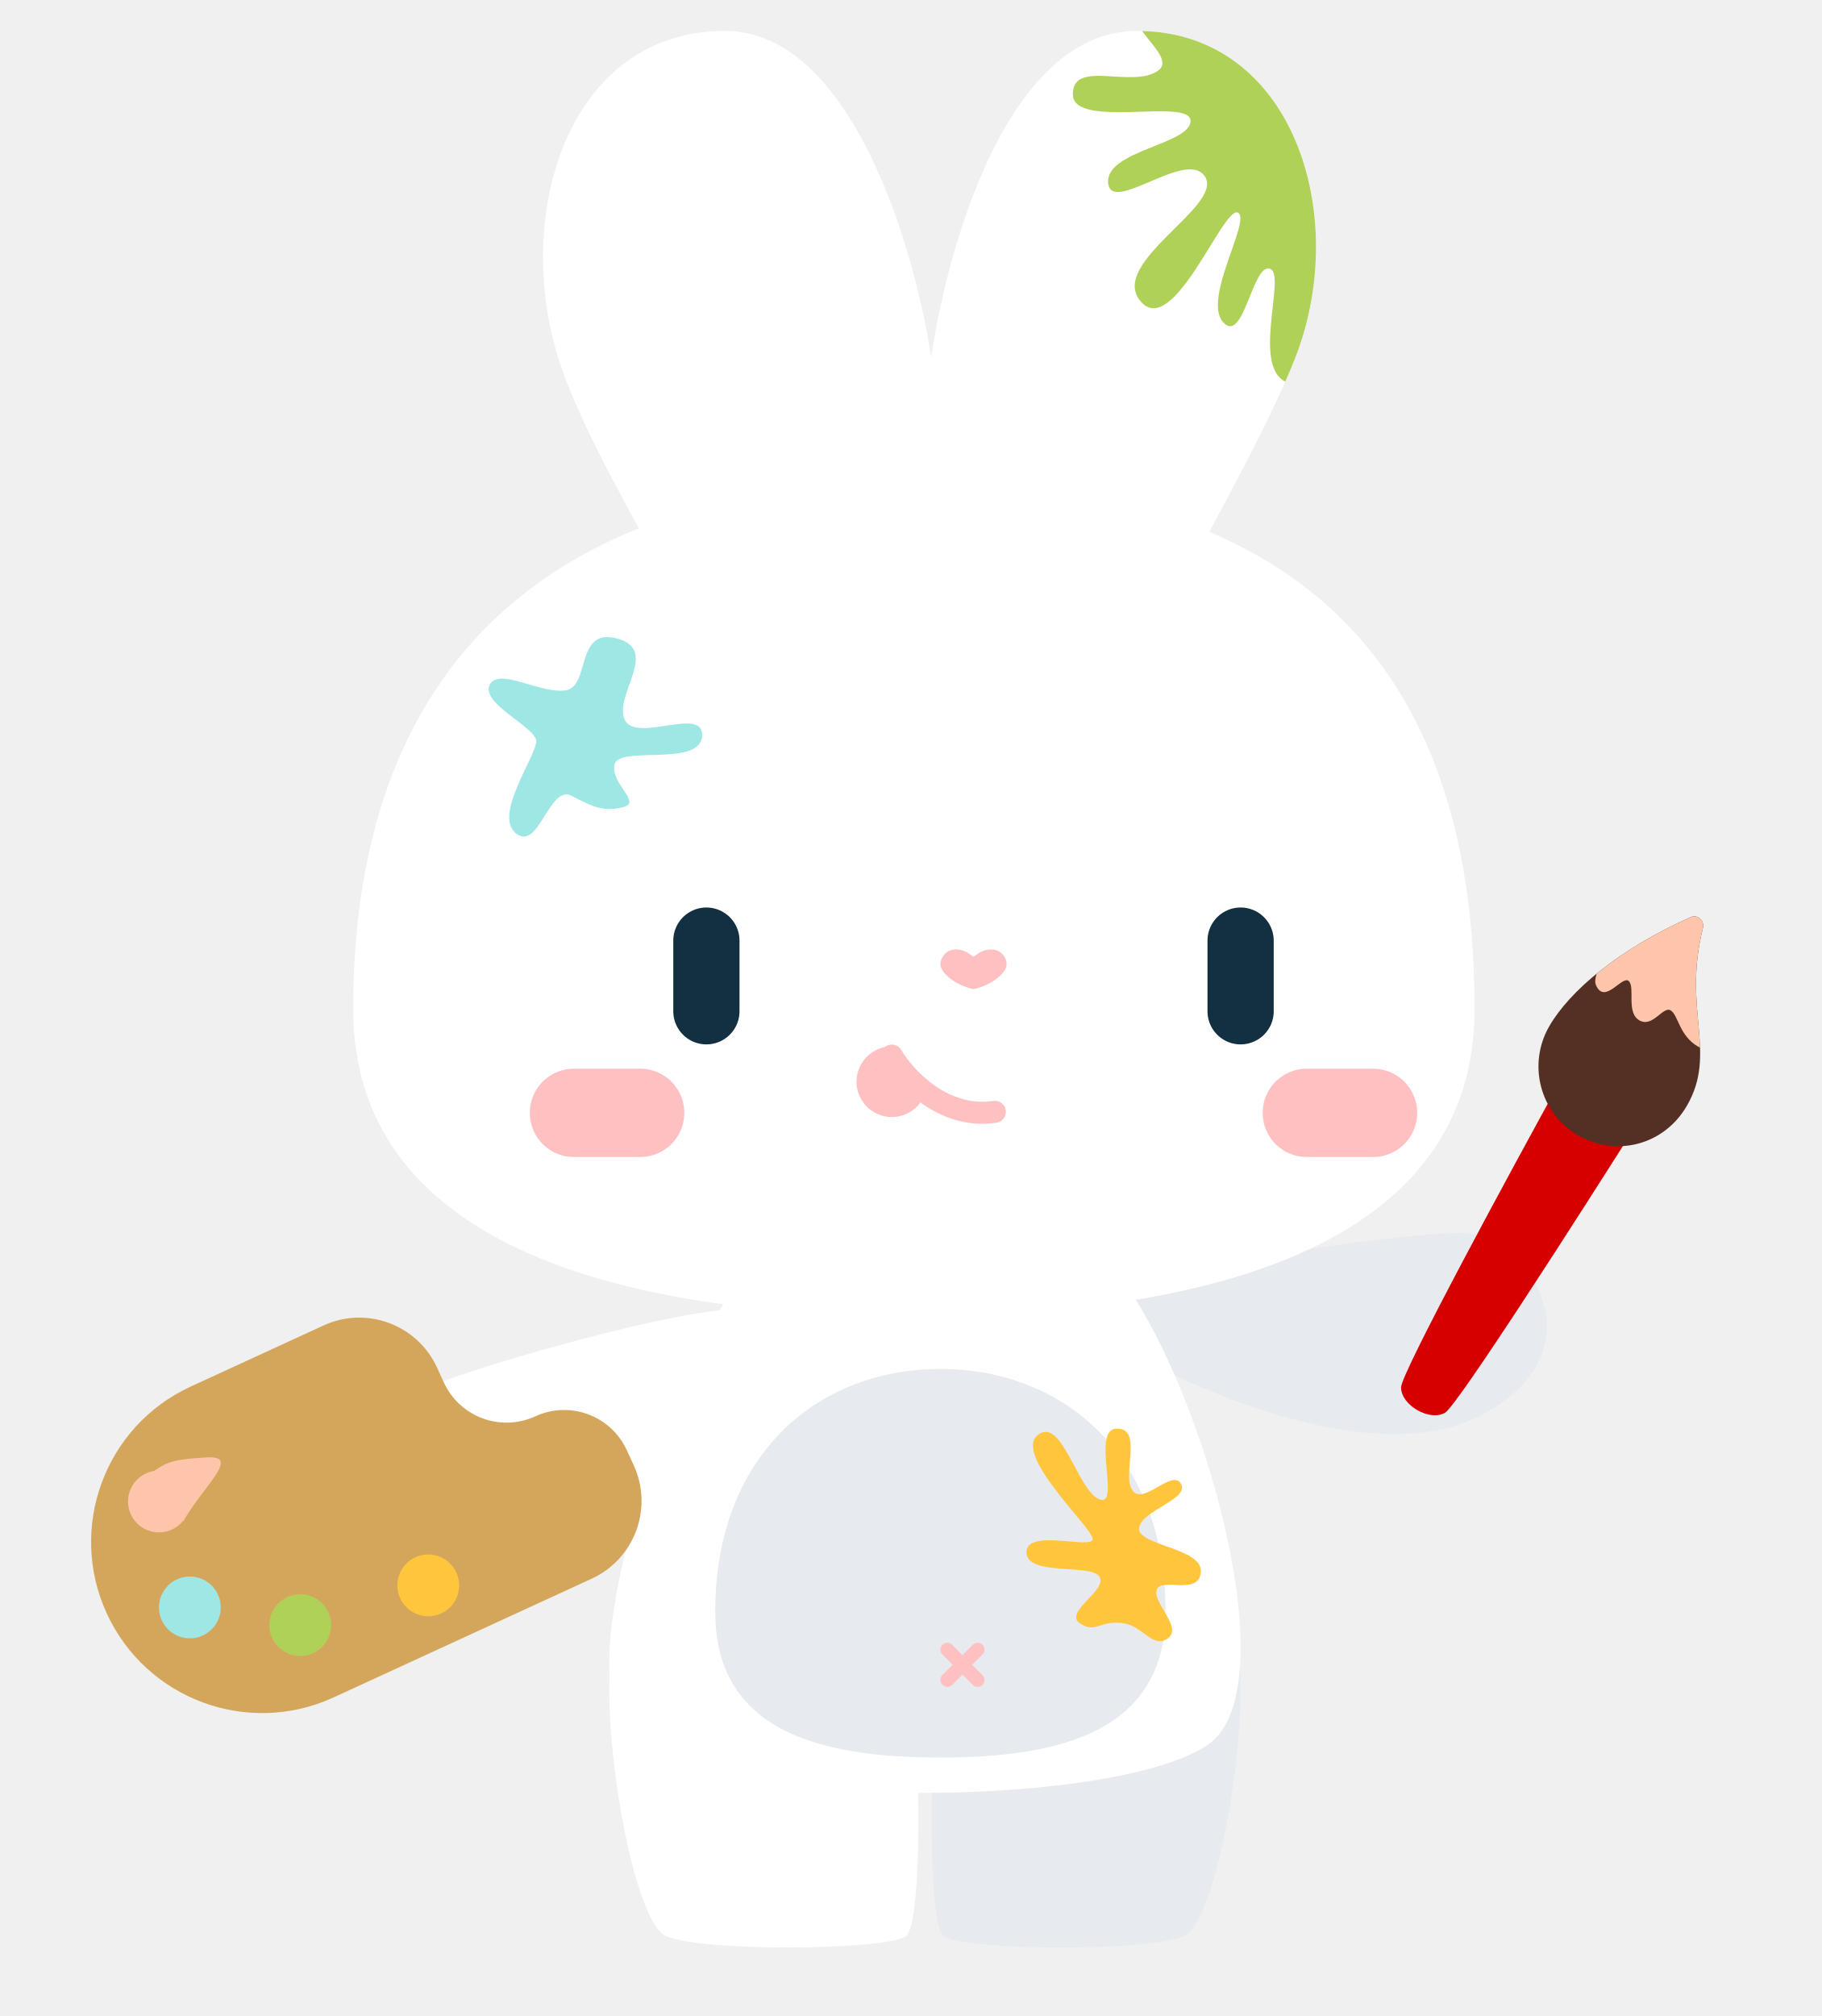
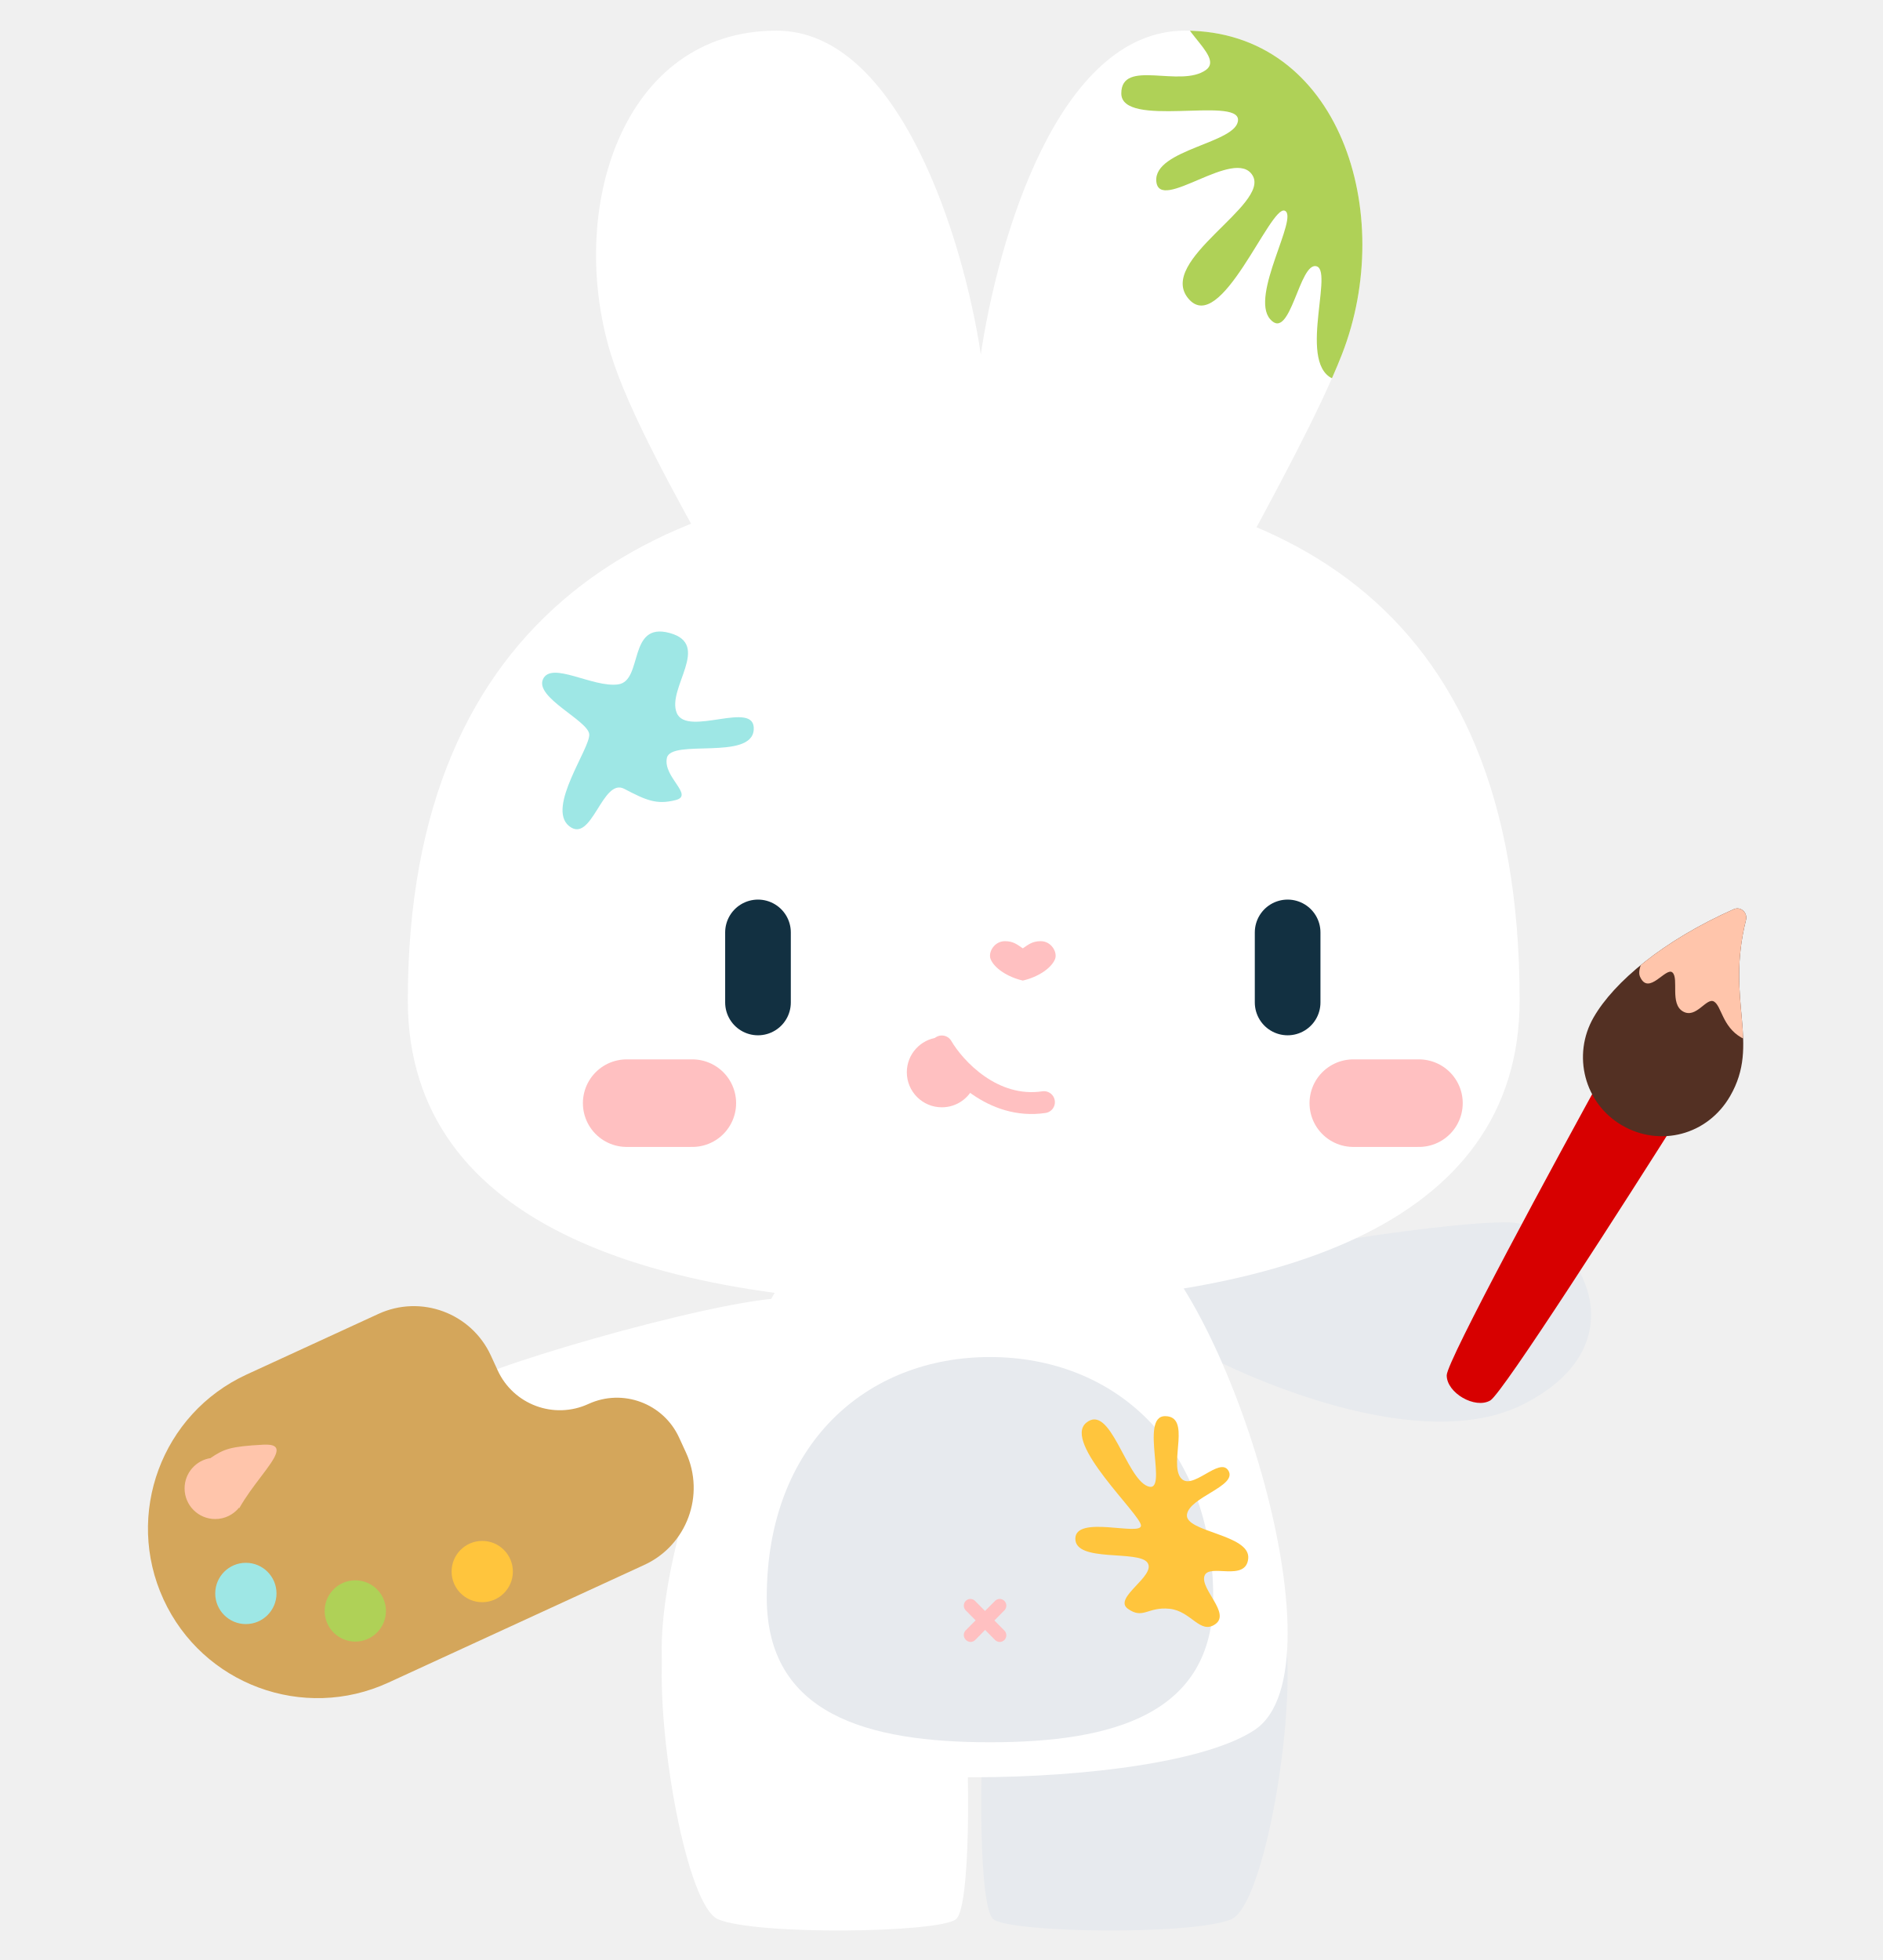
- <svg xmlns="http://www.w3.org/2000/svg" width="188" height="208" viewBox="0 0 188 208" fill="none">
-   <g id="art major bunny">
-     <path id="Vector 21" d="M152.55 146.167C142.035 151.468 123.962 143.798 116.239 139.301C115.8 138.391 115.096 136.039 115.793 133.907C116.665 131.242 144.545 127.035 151.114 127.228C157.683 127.421 165.693 139.539 152.55 146.167Z" fill="#E7EAEE" />
-     <path id="Vector 19" d="M122.143 199.773C125.41 198.437 128.592 180.634 127.947 171.771L96.559 176.781C95.914 183.974 95.871 198.643 97.419 199.773C99.354 201.186 118.058 201.443 122.143 199.773Z" fill="#E7EAEE" />
-     <path id="Vector 17" d="M124.596 180.054C134.365 173.558 121.159 133.034 111.618 127.93C102.076 122.826 86.556 123.599 79.741 127.93C72.925 132.261 56.083 173.403 65.852 180.054C75.621 186.705 114.827 186.55 124.596 180.054Z" fill="white" />
-     <path id="Vector 18" d="M68.766 199.773C65.498 198.437 62.316 180.634 62.961 171.771L94.349 176.781C94.994 183.974 95.037 198.643 93.489 199.773C91.554 201.186 72.85 201.443 68.766 199.773Z" fill="white" />
-     <path id="Ellipse 19" d="M120.285 166.265C120.285 178.419 109.882 181.338 97.048 181.338C84.215 181.338 73.811 178.419 73.811 166.265C73.811 150.287 84.215 141.243 97.048 141.243C109.882 141.243 120.285 150.287 120.285 166.265Z" fill="#E7EAEE" />
-     <path id="Vector" d="M97.764 174.049C97.858 174.05 97.951 174.032 98.037 173.997C98.124 173.962 98.203 173.91 98.269 173.844L101.434 170.661C101.551 170.525 101.612 170.351 101.605 170.173C101.598 169.995 101.524 169.826 101.397 169.7C101.27 169.574 101.1 169.501 100.921 169.494C100.742 169.487 100.567 169.547 100.431 169.663L97.259 172.811C97.193 172.877 97.14 172.955 97.104 173.042C97.068 173.128 97.049 173.22 97.049 173.314C97.049 173.407 97.068 173.5 97.104 173.586C97.14 173.672 97.193 173.75 97.259 173.816C97.323 173.887 97.401 173.944 97.488 173.984C97.575 174.024 97.669 174.046 97.764 174.049Z" fill="#FFC0C1" />
-     <path id="Vector_2" d="M100.895 174.049C100.988 174.05 101.08 174.032 101.166 173.997C101.252 173.962 101.331 173.91 101.396 173.845C101.463 173.779 101.515 173.701 101.551 173.615C101.587 173.529 101.605 173.437 101.605 173.344C101.605 173.25 101.587 173.158 101.551 173.072C101.515 172.986 101.463 172.908 101.396 172.843L98.256 169.702C98.191 169.636 98.113 169.583 98.027 169.547C97.941 169.512 97.848 169.493 97.755 169.493C97.662 169.493 97.57 169.512 97.484 169.547C97.398 169.583 97.32 169.636 97.254 169.702C97.123 169.834 97.049 170.013 97.049 170.199C97.049 170.386 97.123 170.565 97.254 170.697L100.401 173.845C100.533 173.975 100.71 174.049 100.895 174.049Z" fill="#FFC0C1" />
-     <path id="Vector 9" d="M57.593 36.889C61.238 48.704 76.845 71.836 80.146 81.509H111.356C114.658 71.836 129.062 48.704 133.682 36.889C139.412 22.235 133.453 3.19 117.356 3.19C104.066 3.19 97.841 25.136 96.093 36.889C94.345 25.136 87.664 3.19 74.83 3.19C58.733 3.19 52.954 21.854 57.593 36.889Z" fill="white" />
-     <path id="Ellipse 9" d="M152.179 104.111C152.179 127.891 126.103 135.776 94.41 135.776C62.718 135.776 36.45 127.891 36.45 104.111C36.45 63.565 62.718 49.663 94.41 49.663C126.103 49.663 152.179 61.634 152.179 104.111Z" fill="white" />
-     <path id="Vector 7" d="M72.9 97.048V104.338" stroke="#123041" stroke-width="6.834" stroke-linecap="round" />
-     <path id="Vector 8" d="M128.031 97.048V104.338" stroke="#123041" stroke-width="6.834" stroke-linecap="round" />
-     <path id="Line 3" d="M59.231 114.818H66.066" stroke="#FFC0C1" stroke-width="9.113" stroke-linecap="round" />
-     <path id="Line 4" d="M134.866 114.818H141.7" stroke="#FFC0C1" stroke-width="9.113" stroke-linecap="round" />
-     <path id="Vector 10" d="M98.603 97.959C99.497 97.959 99.907 98.332 100.466 98.705C101.025 98.332 101.435 97.959 102.329 97.959C103.447 97.959 104.097 99.131 103.82 99.823C103.447 100.755 102.081 101.687 100.466 102.06C98.852 101.687 97.485 100.755 97.113 99.823C96.836 99.131 97.485 97.959 98.603 97.959Z" fill="#FFC0C1" />
-     <path id="Vector 936" d="M92.037 108.914C93.356 111.179 97.329 115.511 102.666 114.712" stroke="#FFC0C1" stroke-width="2.278" stroke-linecap="round" stroke-linejoin="round" />
-     <path id="Subtract" fill-rule="evenodd" clip-rule="evenodd" d="M91.634 107.982C89.811 108.182 88.392 109.728 88.392 111.605C88.392 113.618 90.024 115.25 92.037 115.25C93.585 115.25 94.909 114.284 95.437 112.922C93.253 112.602 91.581 110.809 91.581 108.645C91.581 108.419 91.6 108.198 91.634 107.982Z" fill="#FFC0C1" />
-     <path id="Vector 20" d="M49.108 161.615C60.87 162.172 74.249 147.803 79.469 140.549C79.499 139.539 79.183 137.104 77.678 135.441C75.796 133.363 48.621 140.882 42.701 143.735C36.781 146.589 34.404 160.92 49.108 161.615Z" fill="white" />
-     <path id="Rectangle 1610" d="M55.246 146.128C51.675 147.771 47.449 146.207 45.806 142.636L45.093 141.084C43.056 136.656 37.816 134.718 33.388 136.754L19.68 143.058C10.824 147.131 6.947 157.612 11.02 166.468C15.093 175.324 25.574 179.202 34.43 175.129L61.069 162.877C65.497 160.841 67.436 155.6 65.399 151.172L64.685 149.62C63.043 146.049 58.817 144.486 55.246 146.128Z" fill="#D4A65B" />
-     <path id="Vector 937" d="M144.59 143.141C144.597 141.671 155.822 120.953 161.434 110.777L169.326 115.333C163.122 125.167 150.397 145.02 149.128 145.761C147.541 146.686 144.582 144.977 144.59 143.141Z" fill="#D70000" />
-     <path id="Ellipse 781" d="M174.094 114.077C171.731 118.17 166.778 119.405 162.856 117.14C158.933 114.875 157.605 109.832 159.889 105.876C162.004 102.213 167.098 97.909 174.482 94.626C175.191 94.311 175.932 94.998 175.742 95.751C173.611 104.208 177.263 108.588 174.094 114.077Z" fill="#533023" />
-     <g id="Group 1261">
-       <mask id="mask0_2104_1079" style="mask-type:alpha" maskUnits="userSpaceOnUse" x="158" y="94" width="18" height="25">
-         <path id="Ellipse 782" d="M174.093 114.078C171.73 118.171 166.778 119.405 162.855 117.141C158.933 114.876 157.604 109.833 159.888 105.877C162.003 102.214 167.098 97.91 174.481 94.627C175.191 94.312 175.931 94.999 175.741 95.752C173.611 104.209 177.262 108.589 174.093 114.078Z" fill="#533023" />
-       </mask>
-       <g mask="url(#mask0_2104_1079)">
-         <path id="Vector 938" d="M164.703 101.635C163.987 99.959 168.728 94.664 171.187 92.226L178.99 91.47L181.27 106.202C179.919 107.175 176.822 108.895 175.243 107.983C173.27 106.844 173.195 104.697 172.406 104.241C171.617 103.785 170.561 106.069 169.18 105.272C167.799 104.475 168.771 101.879 168.096 101.226C167.421 100.574 165.598 103.73 164.703 101.635Z" fill="#FFC5AB" />
-       </g>
-     </g>
-     <path id="Vector 939" d="M63.705 65.882C59.303 64.683 60.976 70.881 58.333 71.234C55.69 71.588 51.408 68.782 50.523 70.687C49.639 72.592 55.18 74.974 55.332 76.407C55.485 77.84 50.856 84.054 53.234 85.975C55.611 87.895 56.68 80.9 58.981 82.104C61.282 83.309 62.346 83.775 64.321 83.276C66.297 82.776 62.98 80.882 63.42 78.88C63.859 76.877 72.217 79.177 72.456 75.964C72.694 72.751 65.514 76.774 64.445 74.207C63.375 71.64 68.107 67.081 63.705 65.882Z" fill="#9EE7E5" />
-     <g id="Group 1262">
-       <mask id="mask1_2104_1079" style="mask-type:alpha" maskUnits="userSpaceOnUse" x="56" y="3" width="80" height="79">
-         <path id="Vector 941" d="M57.592 36.89C61.237 48.705 76.844 71.837 80.145 81.51H111.355C114.657 71.837 129.061 48.705 133.681 36.89C139.411 22.236 133.452 3.191 117.355 3.191C104.065 3.191 97.84 25.137 96.092 36.89C94.344 25.137 87.663 3.191 74.829 3.191C58.733 3.191 52.953 21.855 57.592 36.89Z" fill="white" />
-       </mask>
-       <g mask="url(#mask1_2104_1079)">
-         <path id="Vector 940" d="M119.526 7.282C121.652 5.757 115.273 2.401 117.096 -0.345C118.614 -2.786 120.741 -0.04 124.386 -0.346C126.074 -0.487 126.003 -0.628 125.711 -0.709C124.911 -0.809 125.421 -0.789 125.711 -0.709C125.841 -0.693 126.004 -0.673 126.208 -0.65C128.395 -0.406 129.144 1.892 129.246 3.011L141.699 24.369C140.586 29.657 137.386 40.112 133.498 39.624C128.638 39.014 132.891 28.335 131.068 27.725C129.246 27.115 128.334 35.658 126.208 33.217C124.082 30.776 129.246 22.538 127.727 21.928C126.208 21.318 121.044 35.048 117.703 31.081C114.362 27.115 126.208 21.318 124.386 18.267C122.563 15.215 114.666 22.233 114.362 18.877C114.058 15.521 122.867 14.91 122.867 12.469C122.867 10.028 110.717 13.385 110.717 9.723C110.717 6.062 116.863 9.193 119.526 7.282Z" fill="#AFD157" />
-       </g>
-     </g>
-     <path id="Vector 942" d="M113.451 154.686C111.173 153.775 109.578 146.029 107.072 148.08C104.566 150.131 112.767 157.647 112.767 158.786C112.767 159.925 105.933 157.647 105.933 160.153C105.933 162.659 112.54 161.292 113.451 162.659C114.362 164.026 109.806 166.304 111.401 167.443C112.995 168.582 113.451 167.215 115.729 167.443C118.007 167.671 118.918 170.177 120.513 169.038C122.108 167.899 118.918 165.393 119.374 164.026C119.83 162.659 123.702 164.71 123.93 162.204C124.158 159.698 117.324 159.47 117.552 157.647C117.779 155.825 122.791 154.686 121.88 153.091C120.969 151.496 118.007 155.369 116.868 153.775C115.729 152.18 118.007 147.396 115.273 147.396C112.54 147.396 115.729 155.598 113.451 154.686Z" fill="#FFC53D" />
-     <ellipse id="Ellipse 783" cx="19.593" cy="165.848" rx="3.189" ry="3.189" fill="#9EE7E5" />
-     <ellipse id="Ellipse 785" cx="30.983" cy="167.671" rx="3.189" ry="3.189" fill="#AFD157" />
-     <ellipse id="Ellipse 786" cx="44.196" cy="163.57" rx="3.189" ry="3.189" fill="#FFC53D" />
-     <path id="Union" fill-rule="evenodd" clip-rule="evenodd" d="M15.947 151.732C17.314 150.821 17.952 150.547 21.415 150.365C23.782 150.241 22.699 151.671 21.122 153.753C20.392 154.717 19.557 155.819 18.909 156.972L18.881 156.923C18.296 157.644 17.403 158.104 16.403 158.104C14.642 158.104 13.214 156.676 13.214 154.915C13.214 153.303 14.409 151.971 15.96 151.756L15.947 151.732Z" fill="#FFC5AB" />
+ <svg xmlns="http://www.w3.org/2000/svg" width="196" height="204" viewBox="0 0 196 204" fill="none">
+   <path d="M158.55 146.167C148.035 151.469 129.962 143.799 122.239 139.301C121.8 138.391 121.096 136.039 121.793 133.907C122.665 131.242 150.545 127.035 157.114 127.228C163.683 127.422 171.693 139.54 158.55 146.167Z" fill="#E7EAEE" />
+   <path d="M128.143 199.773C131.411 198.438 134.592 180.634 133.947 171.771L102.559 176.781C101.914 183.974 101.871 198.643 103.419 199.773C105.354 201.186 124.058 201.443 128.143 199.773Z" fill="#E7EAEE" />
+   <path d="M130.596 180.054C140.365 173.558 127.159 133.034 117.618 127.93C108.076 122.826 92.557 123.599 85.741 127.93C78.925 132.261 62.083 173.403 71.852 180.054C81.621 186.705 120.827 186.55 130.596 180.054Z" fill="white" />
+   <path d="M74.766 199.773C71.498 198.438 68.316 180.634 68.961 171.771L100.349 176.781C100.994 183.974 101.037 198.643 99.489 199.773C97.554 201.186 78.85 201.443 74.766 199.773Z" fill="white" />
+   <path d="M126.285 166.265C126.285 178.419 115.882 181.338 103.049 181.338C90.215 181.338 79.812 178.419 79.812 166.265C79.812 150.287 90.215 141.243 103.049 141.243C115.882 141.243 126.285 150.287 126.285 166.265Z" fill="#E7EAEE" />
+   <path d="M101.017 170.896C101.108 170.896 101.198 170.879 101.283 170.844C101.367 170.809 101.443 170.758 101.508 170.694L104.584 167.568C104.697 167.435 104.756 167.265 104.75 167.09C104.743 166.915 104.671 166.749 104.548 166.625C104.425 166.502 104.26 166.429 104.086 166.422C103.912 166.416 103.742 166.475 103.609 166.589L100.526 169.68C100.462 169.745 100.41 169.821 100.375 169.906C100.34 169.991 100.322 170.081 100.322 170.173C100.322 170.265 100.34 170.356 100.375 170.44C100.41 170.525 100.462 170.602 100.526 170.666C100.589 170.736 100.664 170.792 100.749 170.831C100.833 170.871 100.924 170.892 101.017 170.896Z" fill="#FFC0C1" />
+   <path d="M104.06 170.896C104.151 170.896 104.24 170.879 104.324 170.844C104.407 170.81 104.483 170.759 104.547 170.695C104.612 170.63 104.663 170.554 104.697 170.469C104.732 170.385 104.75 170.294 104.75 170.203C104.75 170.111 104.732 170.021 104.697 169.936C104.663 169.852 104.612 169.775 104.547 169.711L101.495 166.627C101.432 166.562 101.356 166.51 101.272 166.475C101.189 166.44 101.099 166.422 101.008 166.422C100.918 166.422 100.828 166.44 100.745 166.475C100.661 166.51 100.585 166.562 100.521 166.627C100.394 166.757 100.322 166.932 100.322 167.115C100.322 167.298 100.394 167.474 100.521 167.604L103.58 170.695C103.708 170.823 103.88 170.895 104.06 170.896V170.896Z" fill="#FFC0C1" />
+   <path d="M63.593 36.889C67.238 48.704 82.845 71.836 86.146 81.509H117.356C120.658 71.836 135.062 48.704 139.682 36.889C145.412 22.235 139.453 3.19 123.356 3.19C110.066 3.19 103.841 25.136 102.093 36.889C100.345 25.136 93.664 3.19 80.83 3.19C64.734 3.19 58.954 21.854 63.593 36.889Z" fill="white" />
+   <path d="M158.179 104.111C158.179 127.891 132.103 135.776 100.411 135.776C68.718 135.776 42.45 127.891 42.45 104.111C42.45 63.565 68.718 49.663 100.411 49.663C132.103 49.663 158.179 61.634 158.179 104.111Z" fill="white" />
+   <path d="M78.9 97.048V104.338" stroke="#123041" stroke-width="6.834" stroke-linecap="round" />
+   <path d="M134.031 97.048V104.338" stroke="#123041" stroke-width="6.834" stroke-linecap="round" />
+   <path d="M65.231 114.818H72.066" stroke="#FFC0C1" stroke-width="9.113" stroke-linecap="round" />
+   <path d="M140.866 114.818H147.7" stroke="#FFC0C1" stroke-width="9.113" stroke-linecap="round" />
+   <path d="M104.603 97.959C105.497 97.959 105.907 98.332 106.466 98.705C107.025 98.332 107.435 97.959 108.329 97.959C109.447 97.959 110.096 99.131 109.82 99.823C109.447 100.755 108.081 101.687 106.466 102.06C104.851 101.687 103.485 100.755 103.113 99.823C102.836 99.131 103.485 97.959 104.603 97.959Z" fill="#FFC0C1" />
+   <path d="M98.037 108.914C99.356 111.179 103.329 115.511 108.666 114.712" stroke="#FFC0C1" stroke-width="2.278" stroke-linecap="round" stroke-linejoin="round" />
+   <path fill-rule="evenodd" clip-rule="evenodd" d="M97.635 107.982C95.811 108.182 94.392 109.728 94.392 111.605C94.392 113.618 96.024 115.25 98.037 115.25C99.586 115.25 100.909 114.284 101.437 112.922C99.253 112.602 97.582 110.809 97.582 108.645C97.582 108.419 97.6 108.198 97.635 107.982Z" fill="#FFC0C1" />
+   <path d="M55.108 161.615C66.87 162.172 80.249 147.803 85.469 140.548C85.499 139.539 85.183 137.103 83.678 135.441C81.796 133.363 54.621 140.882 48.701 143.735C42.781 146.589 40.404 160.919 55.108 161.615Z" fill="white" />
+   <path d="M61.246 146.128C57.675 147.77 53.449 146.207 51.806 142.636L51.093 141.084C49.056 136.656 43.816 134.717 39.388 136.754L25.68 143.058C16.824 147.131 12.947 157.612 17.02 166.468V166.468C21.093 175.324 31.574 179.201 40.43 175.128L67.069 162.877C71.497 160.84 73.435 155.6 71.399 151.172L70.685 149.62C69.043 146.049 64.817 144.486 61.246 146.128V146.128Z" fill="#D4A65B" />
+   <path d="M150.59 143.141C150.597 141.671 161.822 120.953 167.434 110.777L175.326 115.333C169.122 125.167 156.397 145.02 155.128 145.761C153.541 146.686 150.582 144.977 150.59 143.141Z" fill="#D70000" />
+   <path d="M180.094 114.077C177.731 118.17 172.778 119.405 168.856 117.14C164.933 114.875 163.605 109.832 165.889 105.876C168.004 102.213 173.098 97.909 180.482 94.626C181.191 94.311 181.932 94.998 181.742 95.751C179.611 104.208 183.263 108.588 180.094 114.077Z" fill="#533023" />
+   <mask id="mask0_4002_555" style="mask-type:alpha" maskUnits="userSpaceOnUse" x="164" y="94" width="18" height="25">
+     <path d="M180.093 114.078C177.73 118.171 172.778 119.405 168.855 117.141C164.933 114.876 163.604 109.833 165.888 105.877C168.003 102.214 173.098 97.91 180.481 94.627C181.191 94.312 181.931 94.999 181.742 95.752C179.611 104.209 183.263 108.589 180.093 114.078Z" fill="#533023" />
+   </mask>
+   <g mask="url(#mask0_4002_555)">
+     <path d="M170.703 101.635C169.987 99.959 174.728 94.664 177.187 92.226L184.99 91.47L187.27 106.202C185.919 107.175 182.822 108.895 181.243 107.983C179.271 106.844 179.195 104.697 178.406 104.241C177.617 103.785 176.561 106.069 175.18 105.272C173.799 104.475 174.772 101.879 174.096 101.226C173.421 100.574 171.598 103.73 170.703 101.635Z" fill="#FFC5AB" />
  </g>
+   <path d="M69.705 65.882C65.304 64.683 66.976 70.881 64.333 71.234C61.69 71.588 57.408 68.782 56.524 70.687C55.639 72.592 61.18 74.974 61.333 76.407C61.485 77.84 56.857 84.054 59.234 85.975C61.611 87.895 62.68 80.9 64.981 82.104C67.282 83.309 68.346 83.775 70.321 83.276C72.297 82.776 68.981 80.882 69.42 78.88C69.859 76.877 78.217 79.177 78.456 75.964C78.694 72.751 71.514 76.774 70.445 74.207C69.375 71.64 74.107 67.081 69.705 65.882Z" fill="#9EE7E5" />
+   <mask id="mask1_4002_555" style="mask-type:alpha" maskUnits="userSpaceOnUse" x="62" y="3" width="80" height="79">
+     <path d="M63.592 36.89C67.237 48.705 82.844 71.837 86.145 81.51H117.355C120.657 71.837 135.061 48.705 139.681 36.89C145.411 22.236 139.452 3.191 123.355 3.191C110.065 3.191 103.84 25.137 102.092 36.89C100.344 25.137 93.663 3.191 80.829 3.191C64.733 3.191 58.953 21.855 63.592 36.89Z" fill="white" />
+   </mask>
+   <g mask="url(#mask1_4002_555)">
+     <path d="M125.526 7.282C127.652 5.757 121.273 2.401 123.096 -0.345C124.614 -2.786 126.741 -0.04 130.386 -0.346C132.074 -0.487 132.003 -0.628 131.711 -0.709C130.911 -0.809 131.421 -0.789 131.711 -0.709C131.841 -0.693 132.004 -0.673 132.208 -0.65C134.395 -0.406 135.144 1.892 135.246 3.011L147.699 24.369C146.586 29.657 143.386 40.112 139.498 39.624C134.638 39.014 138.891 28.335 137.068 27.725C135.246 27.115 134.334 35.658 132.208 33.217C130.082 30.776 135.246 22.538 133.727 21.928C132.208 21.318 127.044 35.048 123.703 31.081C120.362 27.115 132.208 21.318 130.386 18.267C128.563 15.215 120.666 22.233 120.362 18.877C120.058 15.521 128.867 14.91 128.867 12.469C128.867 10.028 116.717 13.385 116.717 9.723C116.717 6.062 122.863 9.193 125.526 7.282Z" fill="#AFD157" />
+   </g>
+   <path d="M119.451 154.686C117.173 153.775 115.578 146.029 113.072 148.079C110.566 150.13 118.767 157.647 118.767 158.786C118.767 159.925 111.933 157.647 111.933 160.153C111.933 162.659 118.54 161.292 119.451 162.659C120.362 164.026 115.806 166.304 117.4 167.443C118.995 168.582 119.451 167.215 121.729 167.443C124.007 167.671 124.918 170.177 126.513 169.038C128.108 167.899 124.918 165.393 125.374 164.026C125.83 162.659 129.702 164.709 129.93 162.203C130.158 159.697 123.324 159.47 123.551 157.647C123.779 155.825 128.791 154.686 127.88 153.091C126.969 151.496 124.007 155.369 122.868 153.774C121.729 152.18 124.007 147.396 121.273 147.396C118.54 147.396 121.729 155.597 119.451 154.686Z" fill="#FFC53D" />
+   <ellipse cx="25.593" cy="165.848" rx="3.189" ry="3.189" fill="#9EE7E5" />
+   <ellipse cx="36.983" cy="167.671" rx="3.189" ry="3.189" fill="#AFD157" />
+   <ellipse cx="50.196" cy="163.57" rx="3.189" ry="3.189" fill="#FFC53D" />
+   <path fill-rule="evenodd" clip-rule="evenodd" d="M21.947 151.732C23.314 150.82 23.952 150.547 27.415 150.365C29.782 150.24 28.699 151.671 27.122 153.753C26.392 154.716 25.557 155.819 24.909 156.972L24.881 156.923C24.296 157.643 23.403 158.104 22.403 158.104C20.642 158.104 19.214 156.676 19.214 154.914C19.214 153.303 20.409 151.971 21.96 151.755L21.947 151.732Z" fill="#FFC5AB" />
</svg>
